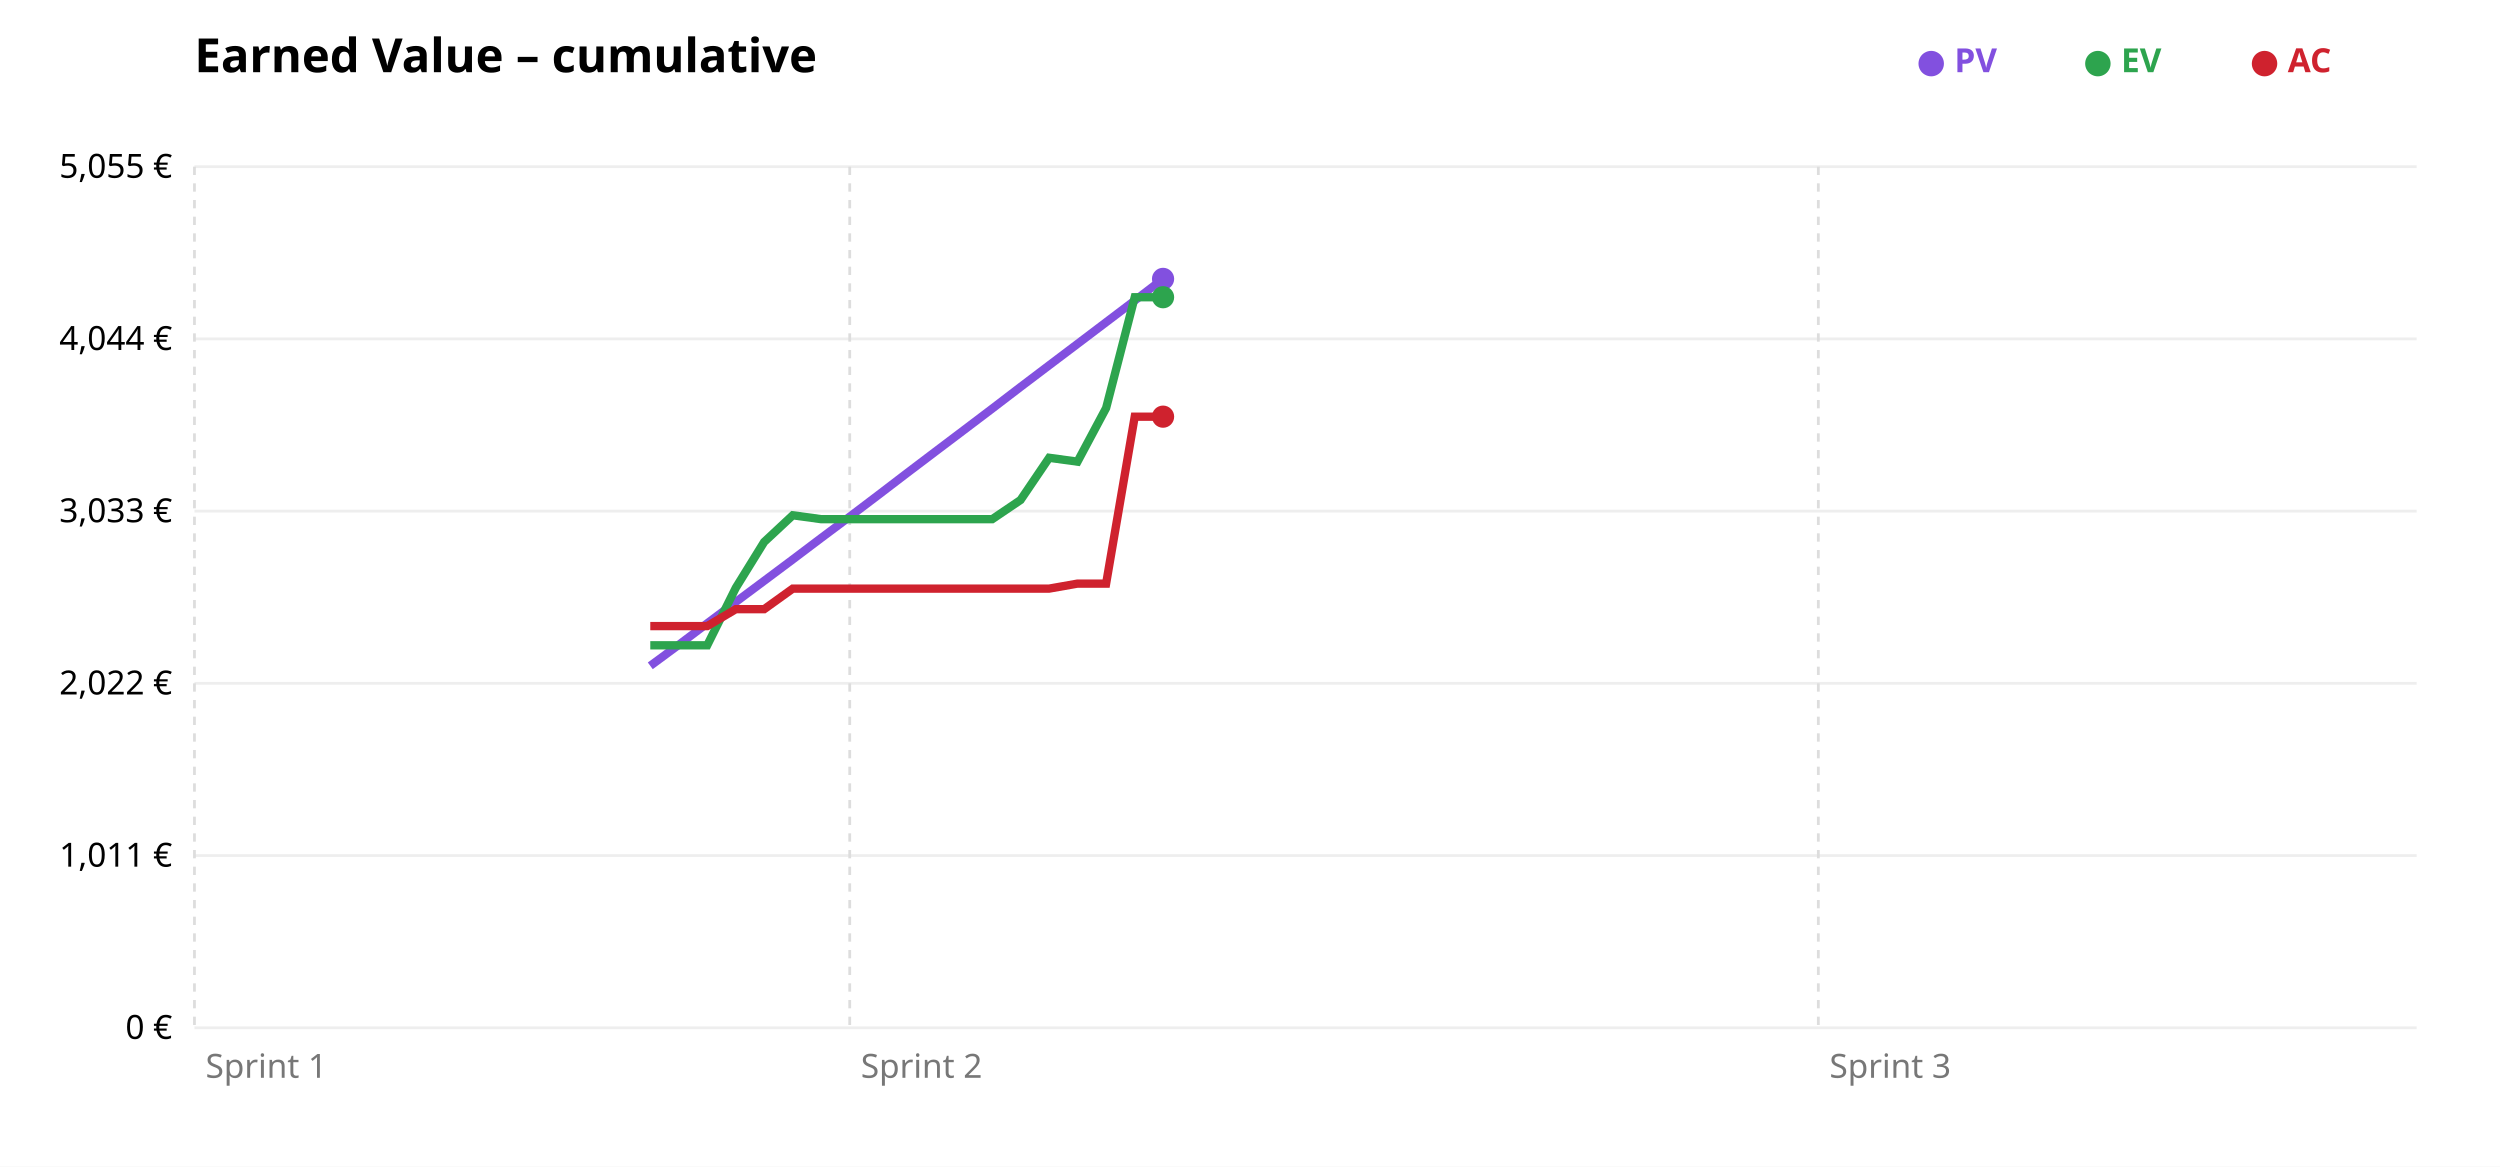
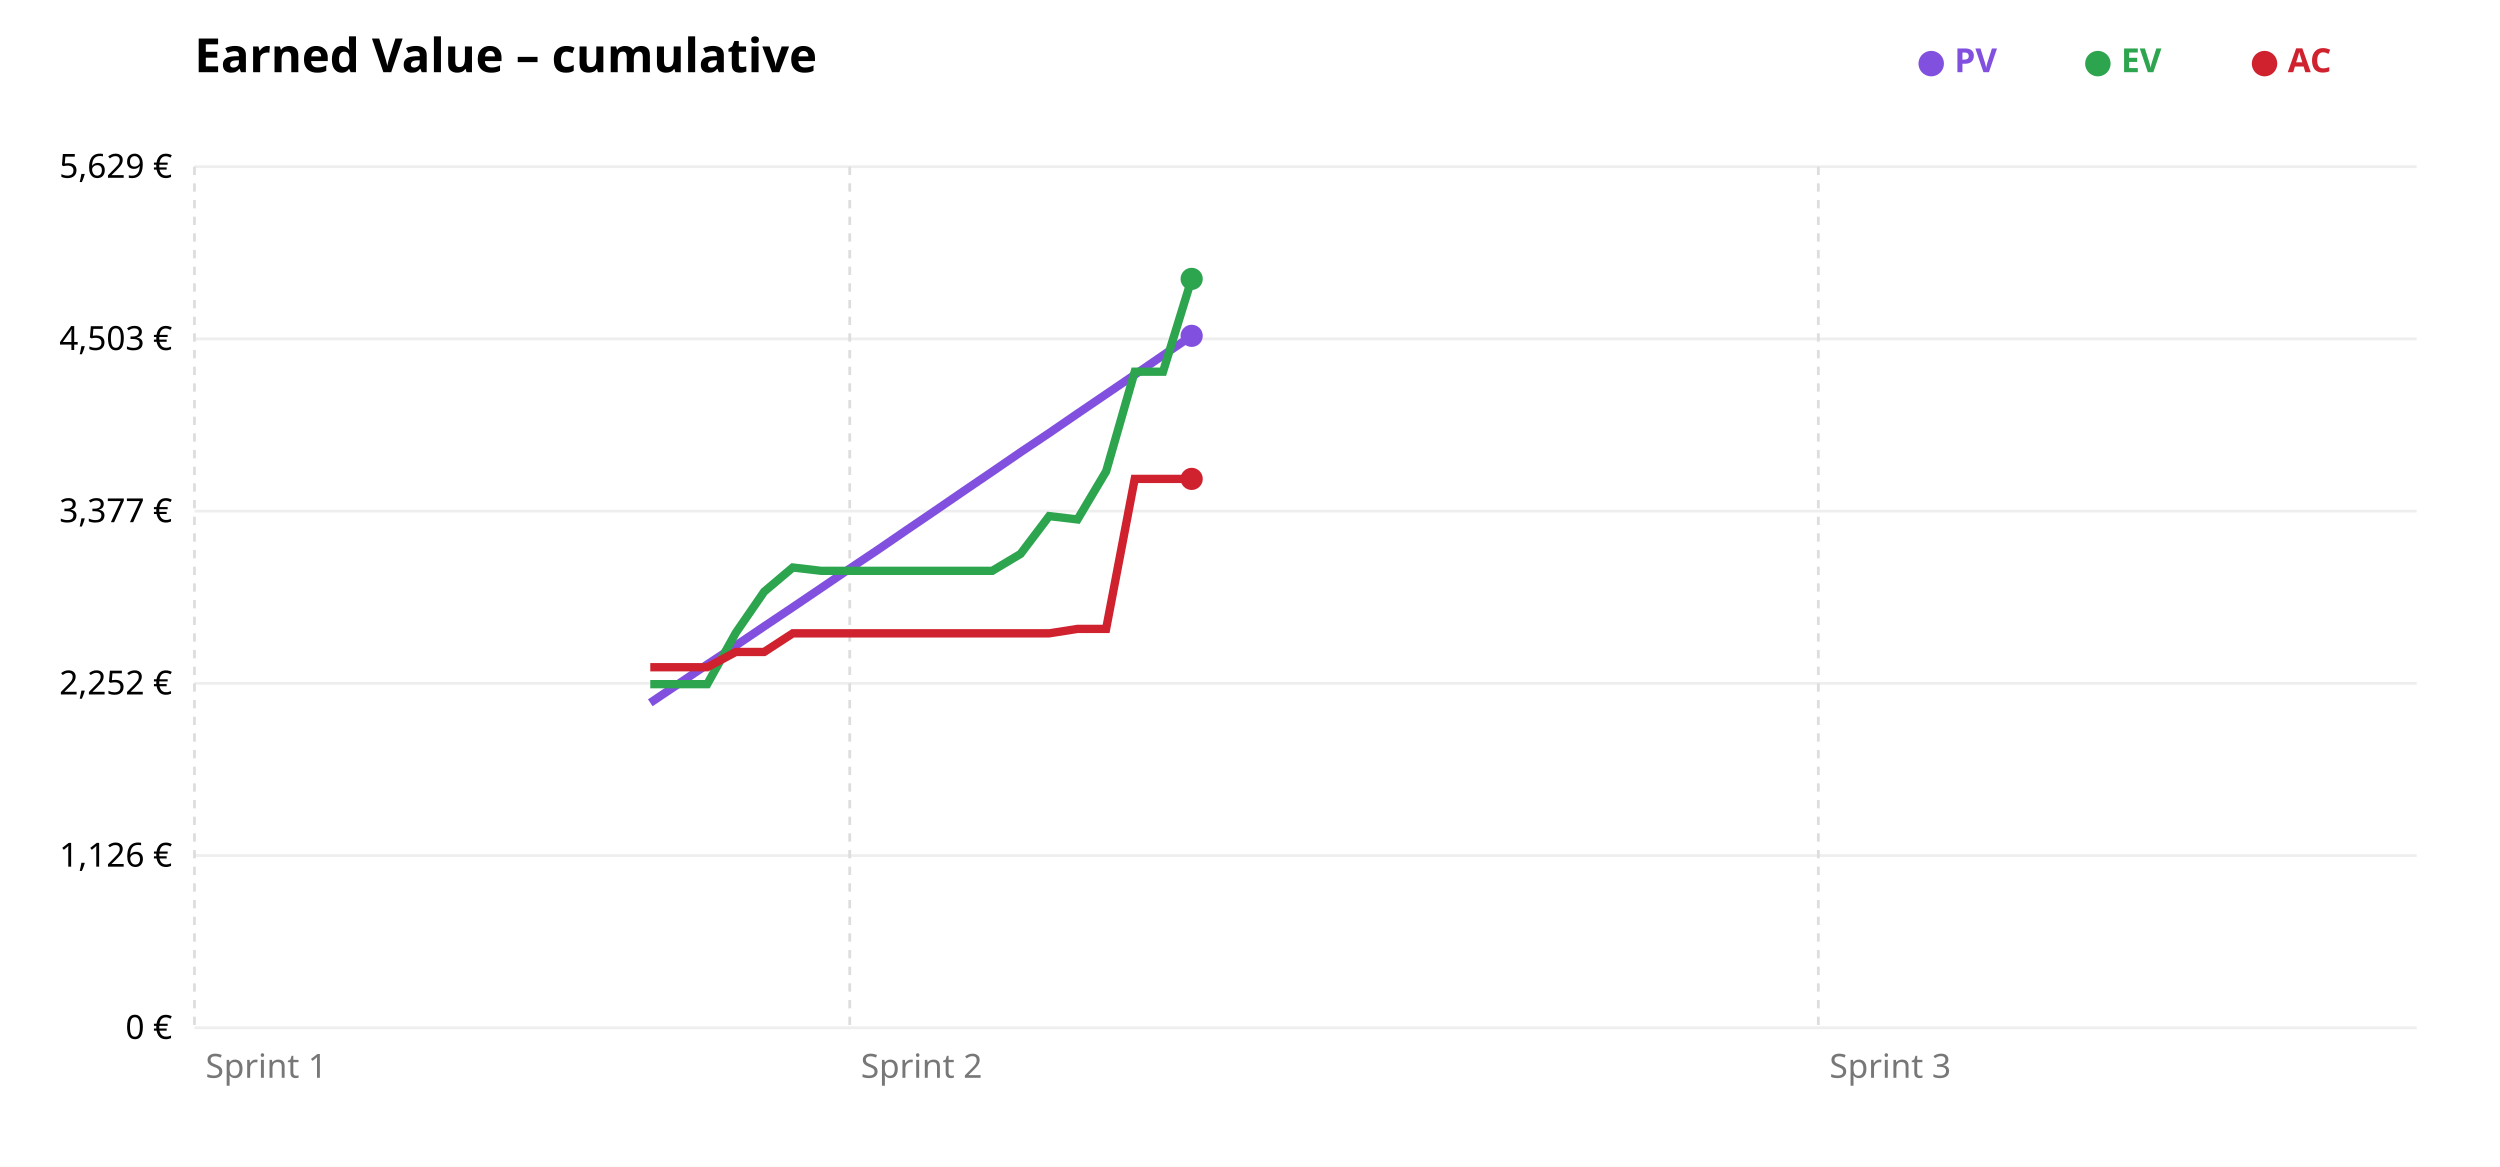
<svg xmlns="http://www.w3.org/2000/svg" width="900" height="420" font-family="sans-serif" font-size="12">
  <rect width="100%" height="100%" fill="white" />
  <text x="70" y="26" font-size="17" font-weight="bold">Earned Value – cumulative</text>
  <line x1="70" y1="370.0" x2="870" y2="370.0" stroke="#eee" />
  <text x="62" y="374.0" text-anchor="end">0 €</text>
  <line x1="70" y1="308.0" x2="870" y2="308.0" stroke="#eee" />
-   <text x="62" y="312.0" text-anchor="end">1,011 €</text>
+   <text x="62" y="312.0" text-anchor="end">1,126 €</text>
  <line x1="70" y1="246.0" x2="870" y2="246.0" stroke="#eee" />
-   <text x="62" y="250.0" text-anchor="end">2,022 €</text>
+   <text x="62" y="250.0" text-anchor="end">2,252 €</text>
  <line x1="70" y1="184.0" x2="870" y2="184.0" stroke="#eee" />
-   <text x="62" y="188.0" text-anchor="end">3,033 €</text>
+   <text x="62" y="188.0" text-anchor="end">3,377 €</text>
  <line x1="70" y1="122.0" x2="870" y2="122.0" stroke="#eee" />
-   <text x="62" y="126.0" text-anchor="end">4,044 €</text>
+   <text x="62" y="126.0" text-anchor="end">4,503 €</text>
  <line x1="70" y1="60.0" x2="870" y2="60.0" stroke="#eee" />
-   <text x="62" y="64.0" text-anchor="end">5,055 €</text>
+   <text x="62" y="64.0" text-anchor="end">5,629 €</text>
  <line x1="70.0" y1="60" x2="70.0" y2="370" stroke="#ddd" stroke-dasharray="3 3" />
  <text x="74.0" y="388" fill="#777">Sprint 1</text>
  <line x1="305.9" y1="60" x2="305.9" y2="370" stroke="#ddd" stroke-dasharray="3 3" />
  <text x="309.9" y="388" fill="#777">Sprint 2</text>
  <line x1="654.6" y1="60" x2="654.6" y2="370" stroke="#ddd" stroke-dasharray="3 3" />
  <text x="658.6" y="388" fill="#777">Sprint 3</text>
-   <polyline points="234.1,239.7 244.4,232.1 254.6,224.4 264.9,216.7 275.1,209.1 285.4,201.4 295.6,193.7 305.9,186.0 316.2,178.2 326.4,170.4 336.7,162.6 346.9,154.9 357.2,147.1 367.4,139.3 377.7,131.5 387.9,123.8 398.2,116.0 408.5,108.2 418.7,100.4" fill="none" stroke="#8250df" stroke-width="3" />
-   <circle cx="418.7" cy="100.4" r="4" fill="#8250df" />
+   <polyline points="234.1,253.0 244.4,246.1 254.6,239.2 264.9,232.4 275.1,225.5 285.4,218.6 295.6,211.7 305.9,204.7 316.2,197.8 326.4,190.8 336.7,183.8 346.9,176.8 357.2,169.8 367.4,162.8 377.7,155.9 387.9,148.9 398.2,141.9 408.5,134.9 418.7,127.9 429.0,120.9" fill="none" stroke="#8250df" stroke-width="3" />
+   <circle cx="429.0" cy="120.9" r="4" fill="#8250df" />
  <text x="690" y="26" fill="#8250df" font-weight="bold">● PV</text>
-   <polyline points="234.1,232.3 244.4,232.3 254.6,232.3 264.9,211.6 275.1,195.1 285.4,185.5 295.6,186.9 305.9,186.9 316.2,186.9 326.4,186.9 336.7,186.9 346.9,186.9 357.2,186.9 367.4,180.0 377.7,164.8 387.9,166.2 398.2,146.9 408.5,107.0 418.7,107.0" fill="none" stroke="#2da44e" stroke-width="3" />
-   <circle cx="418.7" cy="107.0" r="4" fill="#2da44e" />
+   <polyline points="234.1,246.3 244.4,246.3 254.6,246.3 264.9,227.8 275.1,213.0 285.4,204.3 295.6,205.5 305.9,205.5 316.2,205.5 326.4,205.5 336.7,205.5 346.9,205.5 357.2,205.5 367.4,199.4 377.7,185.8 387.9,187.0 398.2,169.7 408.5,133.8 418.7,133.8 429.0,100.4" fill="none" stroke="#2da44e" stroke-width="3" />
+   <circle cx="429.0" cy="100.4" r="4" fill="#2da44e" />
  <text x="750" y="26" fill="#2da44e" font-weight="bold">● EV</text>
-   <polyline points="234.1,225.4 244.4,225.4 254.6,225.4 264.9,219.3 275.1,219.3 285.4,211.9 295.6,211.9 305.9,211.9 316.2,211.9 326.4,211.9 336.7,211.9 346.9,211.9 357.2,211.9 367.4,211.9 377.7,211.9 387.9,210.1 398.2,210.1 408.5,150.0 418.7,150.0" fill="none" stroke="#cf222e" stroke-width="3" />
-   <circle cx="418.7" cy="150.0" r="4" fill="#cf222e" />
+   <polyline points="234.1,240.2 244.4,240.2 254.6,240.2 264.9,234.7 275.1,234.7 285.4,228.0 295.6,228.0 305.9,228.0 316.2,228.0 326.4,228.0 336.7,228.0 346.9,228.0 357.2,228.0 367.4,228.0 377.7,228.0 387.9,226.4 398.2,226.4 408.5,172.4 418.7,172.4 429.0,172.4" fill="none" stroke="#cf222e" stroke-width="3" />
+   <circle cx="429.0" cy="172.4" r="4" fill="#cf222e" />
  <text x="810" y="26" fill="#cf222e" font-weight="bold">● AC</text>
</svg>
